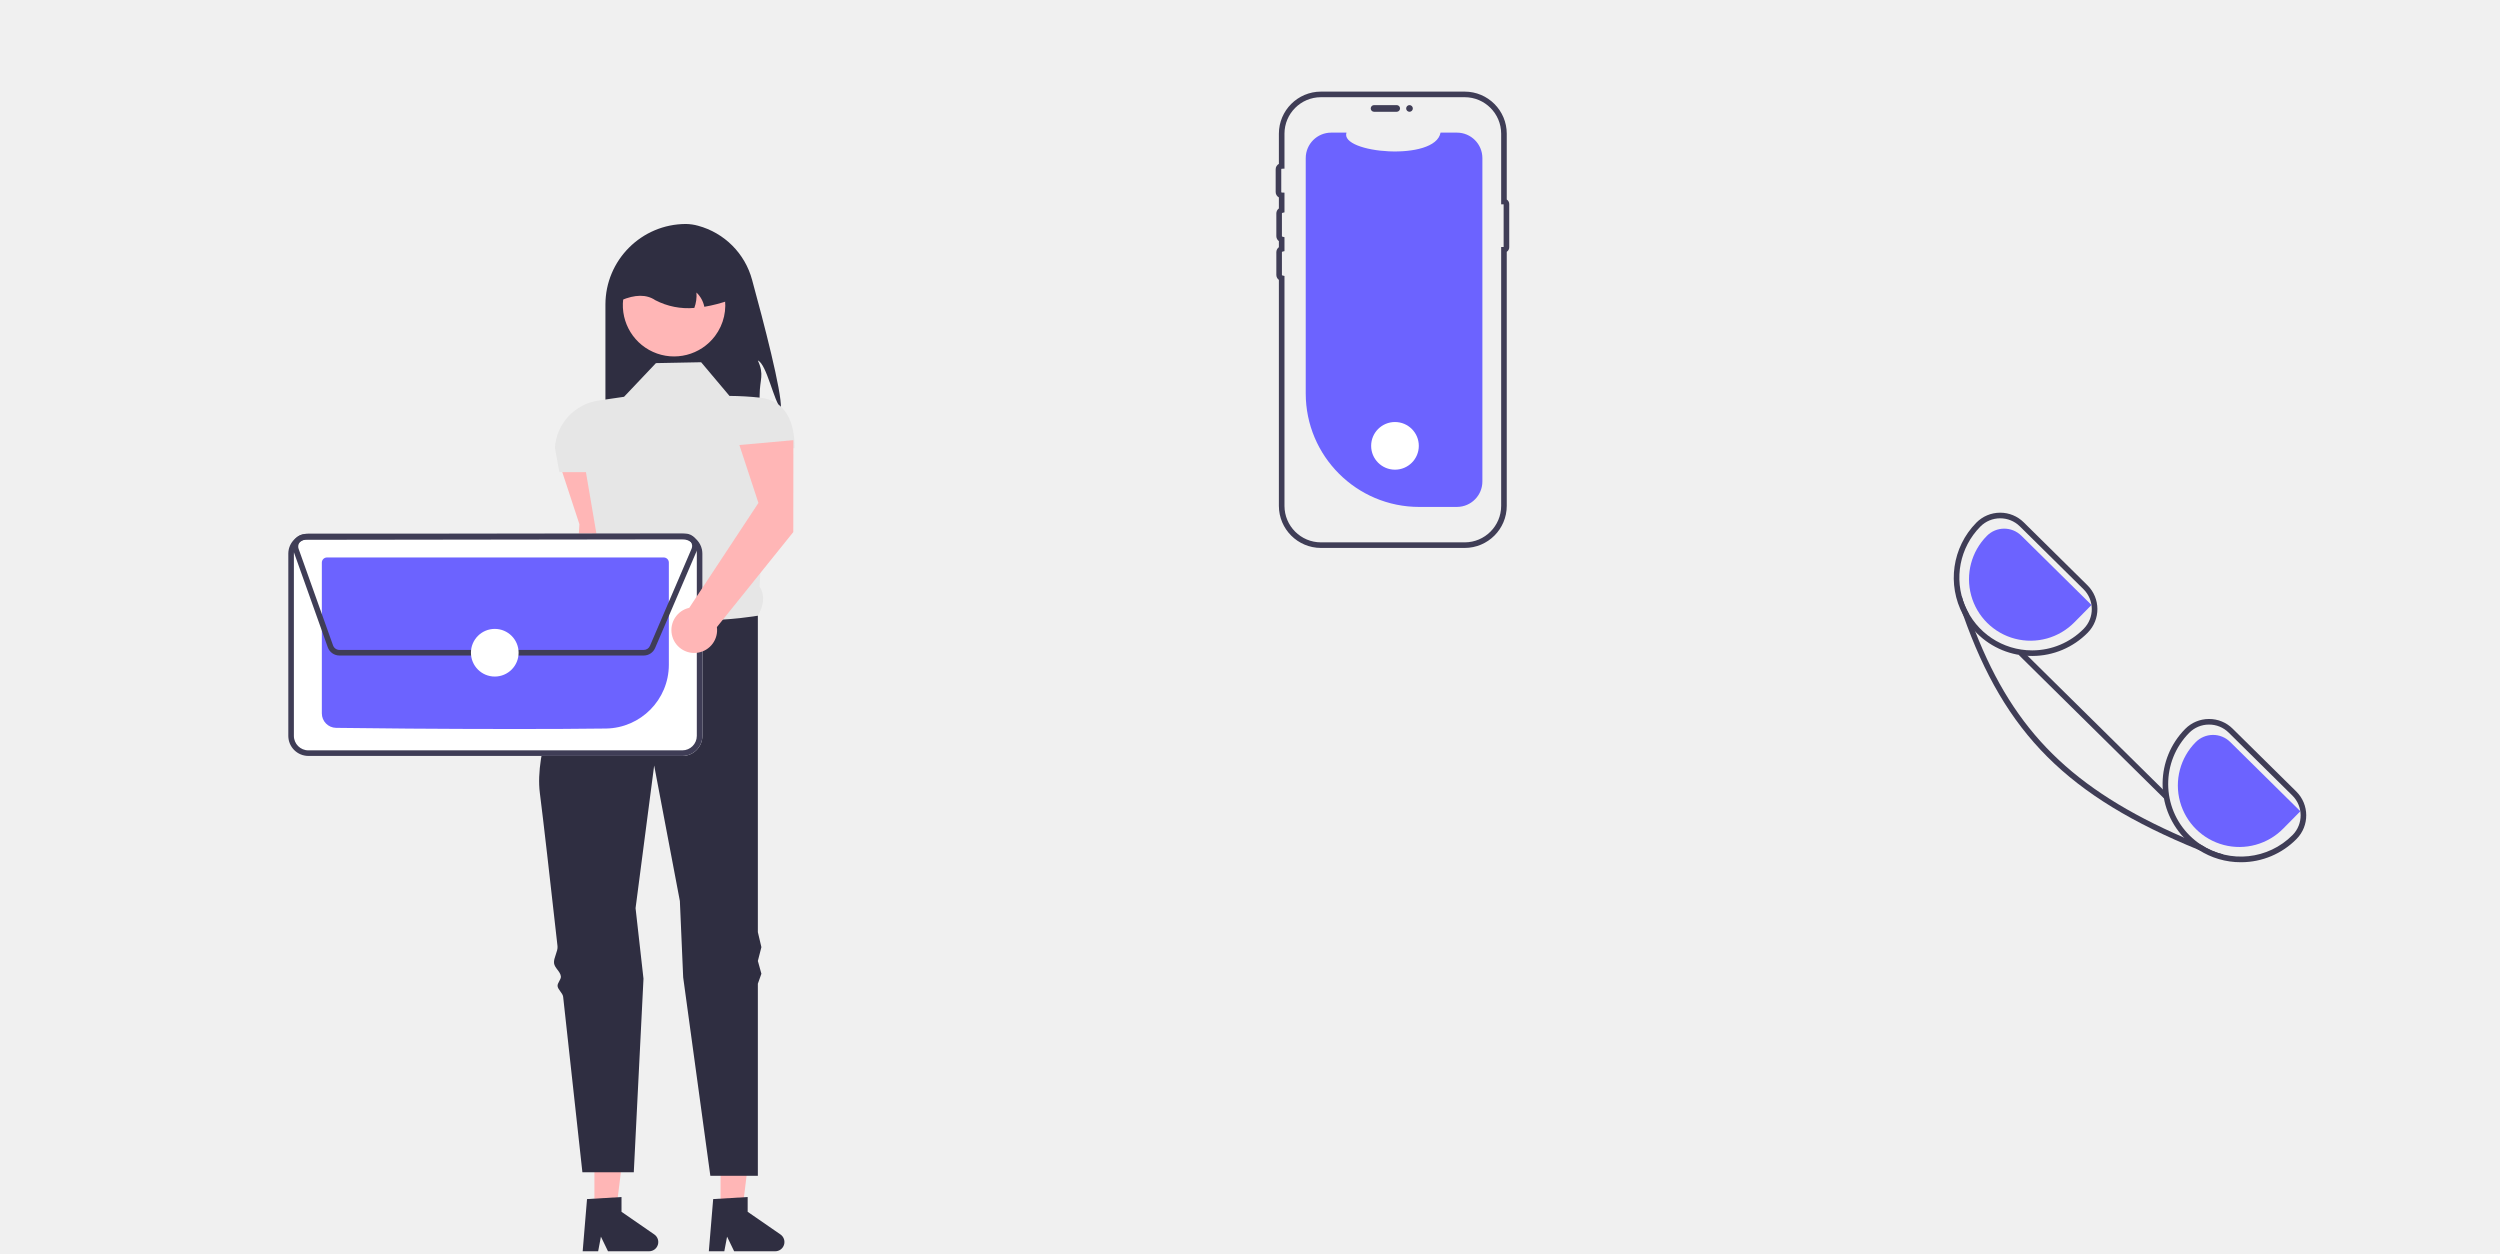
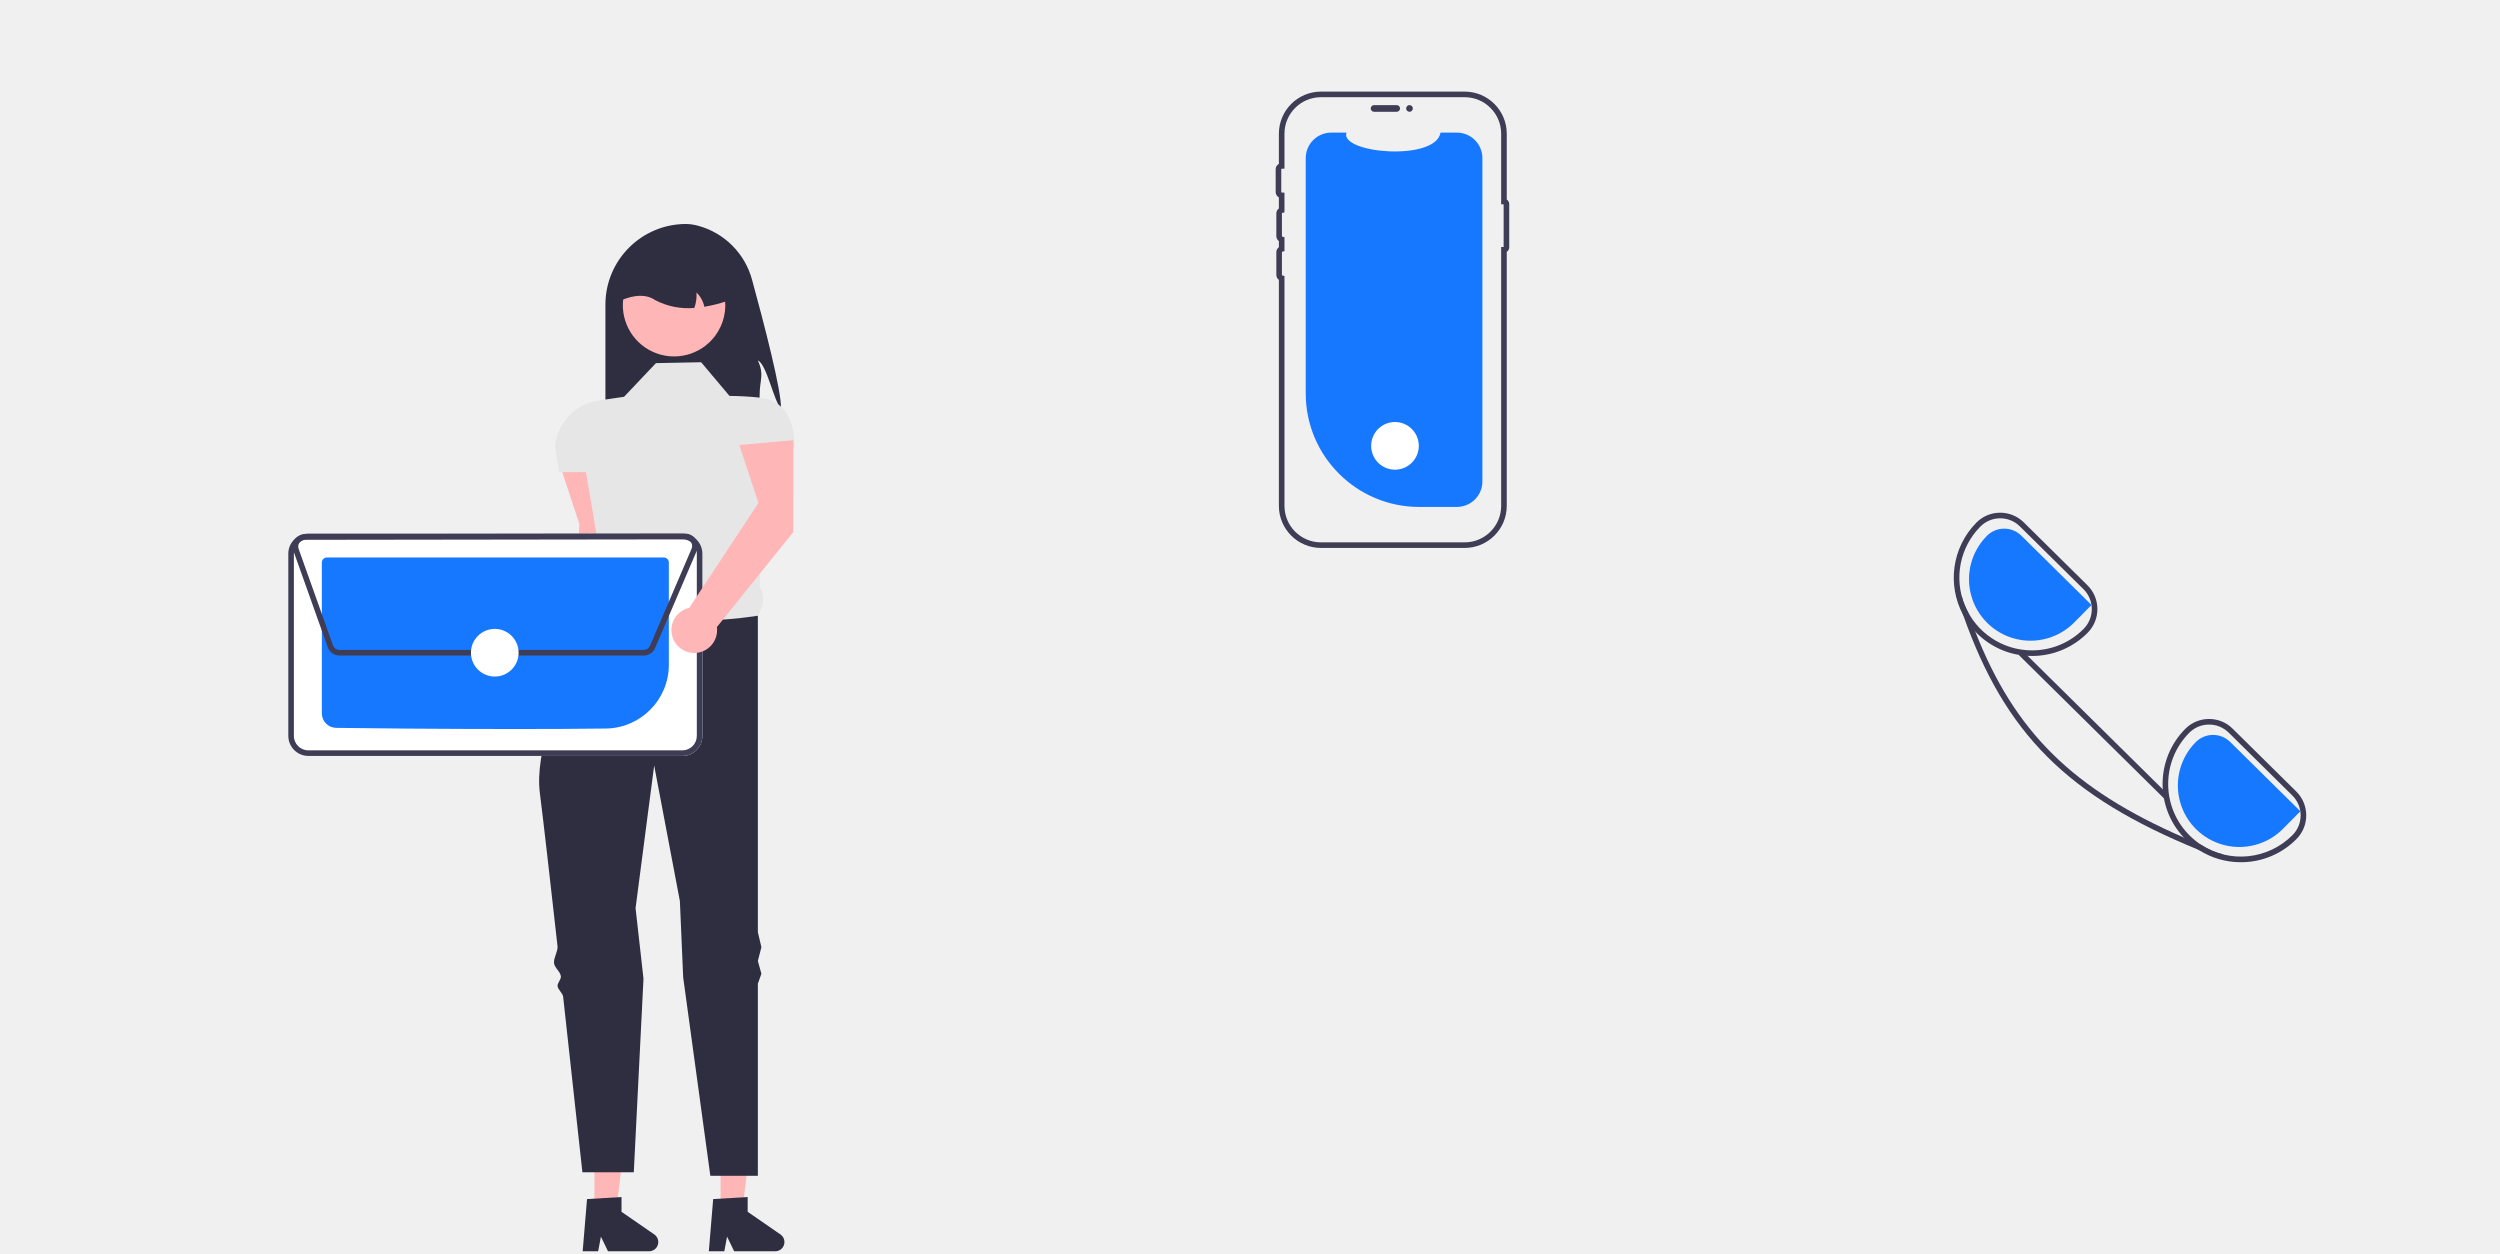
<svg xmlns="http://www.w3.org/2000/svg" data-name="Layer 1" width="894.249" height="448.282" viewBox="0 0 894.249 448.282">
  <path d="M447.37,674.141q-40.475,0-80.829-1.449c-38.44-1.381-78.19-2.808-115.136-23.299-25.845-14.333-48.735-37.329-66.194-66.504a223.77,223.77,0,0,1-25.369-63.604,261.476,261.476,0,0,1,.953-123.779,219.834,219.834,0,0,1,14.741-40.4c26.943-55.793,76.085-93.246,134.826-102.754a6.807,6.807,0,0,1,1.463-.031c.264.014.528.029.796.018l.346-.11a16.882,16.882,0,0,1,2.721-.698c90.594-13.487,186.365,13.802,276.952,78.914,70.042,50.351,162.868,77.464,283.781,82.889l1.717.09c33.66,1.934,66.218,15.811,94.16,40.133,27.579,24.006,48.287,56.034,59.884,92.624,1.426,4.461,2.733,9.104,3.884,13.801a26.039,26.039,0,0,1-6.941,24.69v.009l-.301.31c-.725.721-1.488,1.412-2.267,2.056l-.917.756c-7.727,6.365-13.83,11.394-21.135,15.299a64.983,64.983,0,0,1-15.419,5.821c-29.465,7.184-59.388,13.844-88.936,19.797-57.385,11.57-116.281,21.115-175.054,28.368A2269.141,2269.141,0,0,1,447.37,674.141Zm-136.232-419.845a3.507,3.507,0,0,0-.539.037c-58.192,9.419-106.869,46.504-133.544,101.745a217.624,217.624,0,0,0-14.595,40,259.188,259.188,0,0,0-.941,122.681,221.622,221.622,0,0,0,25.123,62.996c17.288,28.889,39.944,51.654,65.518,65.836,36.614,20.308,76.176,21.729,114.436,23.102a2266.314,2266.314,0,0,0,358.315-15.595c58.735-7.249,117.593-16.787,174.94-28.351,29.528-5.948,59.43-12.604,88.875-19.783a63.358,63.358,0,0,0,15.047-5.679c7.157-3.826,13.202-8.807,20.855-15.111l.917-.755c.67-.554,1.329-1.146,1.958-1.761l.181-.189c6.289-6.339,8.735-14.702,6.71-22.944v-.001c-1.139-4.646-2.432-9.24-3.844-13.655-23.69-74.746-84.974-127.569-152.496-131.447l-1.707-.09c-55.232-2.479-103.564-9.344-147.752-20.99-52.75-13.902-98.801-34.83-136.876-62.201-90.242-64.862-185.613-92.049-275.811-78.626a15.473,15.473,0,0,0-2.479.643l-.623.174a9.374,9.374,0,0,1-1.062-.013C311.537,254.307,311.335,254.296,311.138,254.296Z" transform="translate(-152.8755 -225.8589)" fill="#f0f0f0" />
  <path d="M432.202,371.915c-2.498-2.397-5.053-15.762-8.242-17.118,2.384,5.269.653,6.663.64,12.446a39.123,39.123,0,0,1-1.141,9.745H369.435V334.825a28.847,28.847,0,0,1,28.848-28.848,17.214,17.214,0,0,1,4.276.626A27.428,27.428,0,0,1,421.909,326.007C426.028,341.061,432.578,366.119,432.202,371.915Z" transform="translate(-152.8755 -225.8589)" fill="#2f2e41" />
  <path d="M372.605,423.782l.027-32.863L353.314,392.645l6.818,20.726-3.191,52.096a8.173,8.173,0,1,0,9.89,6.889Z" transform="translate(-152.8755 -225.8589)" fill="#ffb6b6" />
  <polygon points="257.746 432.76 265.55 432.759 269.263 402.657 257.744 402.657 257.746 432.76" fill="#ffb6b6" />
  <path d="M407.978,654.769l12.337-.736v5.286l11.729,8.101a3.302,3.302,0,0,1-1.876,6.019H415.481L412.949,668.209l-.988,5.228h-5.538Z" transform="translate(-152.8755 -225.8589)" fill="#2f2e41" />
  <polygon points="212.62 432.76 220.425 432.759 224.137 402.657 212.619 402.657 212.62 432.76" fill="#ffb6b6" />
  <path d="M362.853,654.769l12.337-.736v5.286l11.729,8.101a3.302,3.302,0,0,1-1.876,6.019H370.355l-2.532-5.228-.988,5.228H361.297Z" transform="translate(-152.8755 -225.8589)" fill="#2f2e41" />
  <path d="M403.672,355.43l-16.167.317-11.412,12.046-9.149,1.342a18.266,18.266,0,0,0-15.577,16.897v0l1.585,8.706h9.51l5.502,32.303c-2.139,5.451-2.285,9.754,2.107,11.444l13.631,25.678L423.96,446.094c2.042-3.51,2.696-7.036.609-10.464l2.878-49.45h9.677v0c0-9.249-3.128-17.046-12.32-18.075a108.654,108.654,0,0,0-10.989-.629Z" transform="translate(-152.8755 -225.8589)" fill="#e6e6e6" />
  <path d="M423.96,446.094s-39.309,6.974-53.891-7.608c0,0-1.48,2.513-3.711,6.682-.642,1.199-1.881,2.011-2.629,3.463-.68,1.32-2.429,2.942-3.17,4.439-.596,1.204.36,2.777-.26,4.078-7.468,15.664-16.193,37.759-14.322,52.348,1.206,9.409,3.698,31.302,6.322,54.816.205,1.837-1.455,4.197-1.249,6.049.194,1.746,2.255,2.984,2.45,4.734.129,1.162-1.31,2.348-1.181,3.508.141,1.273,1.85,2.522,1.991,3.79,3.594,32.468,6.886,62.781,6.886,62.781h18.386l3.469-69.232-2.835-25.236,6.657-51.038,9.193,48.502,1.183,27.297,9.715,70.975H423.96v-68.708l1.268-3.569-1.268-4.578,1.268-4.932-1.268-5.372Z" transform="translate(-152.8755 -225.8589)" fill="#2f2e41" />
  <path d="M408.634,346.055a18.326,18.326,0,1,1,3.175-15.314c.053.22.097.438.14.665A18.301,18.301,0,0,1,408.634,346.055Z" transform="translate(-152.8755 -225.8589)" fill="#ffb6b6" />
  <path d="M404.813,335.598a9.633,9.633,0,0,0-2.815-5.104,13.142,13.142,0,0,1-.761,5.51,25.395,25.395,0,0,1-13.955-2.764c-3.233-2.194-7.348-2.004-12.141,0a17.75,17.75,0,0,1,17.752-17.752h3.17a17.756,17.756,0,0,1,17.752,17.752A52.852,52.852,0,0,1,404.813,335.598Z" transform="translate(-152.8755 -225.8589)" fill="#2f2e41" />
  <circle cx="113.249" cy="285" r="51" fill="#f0f0f0" />
  <circle cx="438.249" cy="51" r="51" fill="#f0f0f0" />
  <circle cx="843.249" cy="293" r="51" fill="#f0f0f0" />
-   <path d="M683.125,282.421V398.067A9.119,9.119,0,0,1,674.101,407.186a.802.802,0,0,1-.1.004H660.541a40.606,40.606,0,0,1-40.606-40.606v-84.163a9.123,9.123,0,0,1,9.123-9.123l5.454,0c-2.527,7.371,31.765,10.474,33.648,0l5.841,0A9.123,9.123,0,0,1,683.125,282.421Z" transform="translate(-152.8755 -225.8589)" fill="#6c63ff" />
+   <path d="M683.125,282.421V398.067A9.119,9.119,0,0,1,674.101,407.186a.802.802,0,0,1-.1.004H660.541a40.606,40.606,0,0,1-40.606-40.606v-84.163a9.123,9.123,0,0,1,9.123-9.123l5.454,0c-2.527,7.371,31.765,10.474,33.648,0l5.841,0A9.123,9.123,0,0,1,683.125,282.421Z" transform="translate(-152.8755 -225.8589)" fill="#1677ff" />
  <path d="M643.182,264.65a1.197,1.197,0,0,1,1.196-1.196h8.13a1.196,1.196,0,0,1,0,2.391h-8.13A1.197,1.197,0,0,1,643.182,264.65Z" transform="translate(-152.8755 -225.8589)" fill="#3f3d56" />
  <path d="M676.794,421.859h-51.416a15.063,15.063,0,0,1-15.046-15.046V325.972a2.187,2.187,0,0,1-.911-1.779v-8.13a2.186,2.186,0,0,1,.911-1.778v-2.182a2.186,2.186,0,0,1-.911-1.778v-8.131a2.186,2.186,0,0,1,.911-1.778v-3.944a2.184,2.184,0,0,1-1.15-1.93v-8.13a2.184,2.184,0,0,1,1.15-1.93V273.674A15.063,15.063,0,0,1,625.378,258.628h51.416a15.063,15.063,0,0,1,15.046,15.046V297.23a1.886,1.886,0,0,1,.886,1.598v15.503a1.887,1.887,0,0,1-.886,1.599V406.813A15.063,15.063,0,0,1,676.794,421.859ZM625.378,260.628a13.061,13.061,0,0,0-13.046,13.046v12.508l-.962.037a.195.195,0,0,0-.188.192V294.541a.196.196,0,0,0,.188.192l.962.037v7.049l-.761.188a.197.197,0,0,0-.15.187v8.131a.197.197,0,0,0,.15.187l.761.188v4.991l-.761.188a.197.197,0,0,0-.15.187v8.13a.197.197,0,0,0,.15.187l.761.188V406.813a13.061,13.061,0,0,0,13.046,13.046h51.416a13.061,13.061,0,0,0,13.046-13.046V314.217h.886V298.942h-.886V273.674a13.061,13.061,0,0,0-13.046-13.046Z" transform="translate(-152.8755 -225.8589)" fill="#3f3d56" />
  <circle cx="504.176" cy="38.791" r="1.196" fill="#3f3d56" />
  <path d="M396.956,496.262H263.168a7.188,7.188,0,0,1-7.17-7.169v-65.189a7.188,7.188,0,0,1,7.169-7.17H396.955a7.188,7.188,0,0,1,7.17,7.169v65.189A7.188,7.188,0,0,1,396.956,496.262Z" transform="translate(-152.8755 -225.8589)" fill="#fff" />
  <path d="M396.956,496.262H263.168a7.188,7.188,0,0,1-7.17-7.169v-65.189a7.188,7.188,0,0,1,7.169-7.17H396.955a7.188,7.188,0,0,1,7.17,7.169v65.189A7.188,7.188,0,0,1,396.956,496.262ZM263.168,418.734a5.185,5.185,0,0,0-5.17,5.171v65.187a5.185,5.185,0,0,0,5.171,5.17H396.954a5.185,5.185,0,0,0,5.171-5.171v-65.187a5.185,5.185,0,0,0-5.171-5.17Z" transform="translate(-152.8755 -225.8589)" fill="#3f3d56" />
-   <path d="M337.232,486.628c-26.386,0-53.899-.252-64.164-.416a5.176,5.176,0,0,1-5.07-5.155V427.095a1.83,1.83,0,0,1,1.823-1.828H390.297a1.829,1.829,0,0,1,1.827,1.823v36.612a22.842,22.842,0,0,1-22.457,22.752C360.1,486.579,348.771,486.628,337.232,486.628Z" transform="translate(-152.8755 -225.8589)" fill="#6c63ff" />
+   <path d="M337.232,486.628c-26.386,0-53.899-.252-64.164-.416a5.176,5.176,0,0,1-5.07-5.155V427.095a1.83,1.83,0,0,1,1.823-1.828H390.297a1.829,1.829,0,0,1,1.827,1.823v36.612a22.842,22.842,0,0,1-22.457,22.752C360.1,486.579,348.771,486.628,337.232,486.628Z" transform="translate(-152.8755 -225.8589)" fill="#1677ff" />
  <path d="M383.146,460.339H274.287a4.438,4.438,0,0,1-4.164-2.936l-12.321-34.566a4.423,4.423,0,0,1,4.158-5.907l136.072-.189a4.423,4.423,0,0,1,4.359,5.198l.105.044-.391.912-.004.009-14.895,34.755A4.41,4.41,0,0,1,383.146,460.339Zm14.892-41.598-136.075.189a2.423,2.423,0,0,0-2.278,3.235l12.321,34.565a2.433,2.433,0,0,0,2.282,1.608H383.146a2.413,2.413,0,0,0,2.222-1.467l14.896-34.756.732.314-.732-.314a2.421,2.421,0,0,0-2.226-3.375Z" transform="translate(-152.8755 -225.8589)" fill="#3f3d56" />
  <circle cx="176.983" cy="233.48" r="8.524" fill="#fff" />
  <circle cx="498.983" cy="159.48" r="8.524" fill="#fff" />
  <path d="M974.255,508.979l-22.77-22.48a11.884,11.884,0,0,0-8.43-3.46h-.08a11.914,11.914,0,0,0-8.46,3.56,27.991,27.991,0,0,0-.49,38.84c.24.26.49.51.74.76a27.248,27.248,0,0,0,4.56,3.65,27.676,27.676,0,0,0,15.11,4.43h.17a27.826,27.826,0,0,0,19.75-8.32,12.023,12.023,0,0,0-.1-16.98Zm-1.32,15.57a26.092,26.092,0,0,1-32.76,3.48,26.786,26.786,0,0,1-4.01-3.25,26.002,26.002,0,0,1-.23-36.77,9.913,9.913,0,0,1,7.06-2.97h.06a9.911,9.911,0,0,1,7.02,2.88l22.77,22.49a10.007,10.007,0,0,1,.09,14.14Z" transform="translate(-152.8755 -225.8589)" fill="#3f3d56" />
  <path d="M899.545,435.199l-22.77-22.49a11.926,11.926,0,0,0-8.43-3.46h-.07a11.947,11.947,0,0,0-8.47,3.57,28.077,28.077,0,0,0-4.72,33l.01.01a27.562,27.562,0,0,0,4.33,5.93c.19.22.41.44.63.66a27.835,27.835,0,0,0,19.67,8.08h.18a27.854,27.854,0,0,0,19.75-8.33,11.999,11.999,0,0,0-.11-16.97Zm-1.32,15.57a25.855,25.855,0,0,1-18.33,7.73h-.17a26,26,0,0,1-18.49-44.27,10.008,10.008,0,0,1,14.14-.09l22.77,22.48A10.019,10.019,0,0,1,898.225,450.769Z" transform="translate(-152.8755 -225.8589)" fill="#3f3d56" />
-   <path d="M975.71,516.046l-25.103-24.794a8.727,8.727,0,0,0-12.327.076,22,22,0,1,0,31.305,30.919Z" transform="translate(-152.8755 -225.8589)" fill="#6c63ff" />
-   <path d="M901.004,442.262l-25.103-24.794a8.727,8.727,0,0,0-12.327.076,22,22,0,1,0,31.305,30.919Z" transform="translate(-152.8755 -225.8589)" fill="#6c63ff" />
+   <path d="M975.71,516.046l-25.103-24.794a8.727,8.727,0,0,0-12.327.076,22,22,0,1,0,31.305,30.919Z" transform="translate(-152.8755 -225.8589)" fill="#1677ff" />
+   <path d="M901.004,442.262l-25.103-24.794a8.727,8.727,0,0,0-12.327.076,22,22,0,1,0,31.305,30.919Z" transform="translate(-152.8755 -225.8589)" fill="#1677ff" />
  <path d="M948.125,531.489l-.6,1.58q-4.23-1.605-8.2-3.22c-46.88-19.13-69.26-41.52-84.23-84.02l-.01-.01q-1.065-3-2.07-6.14l1.58-.51a25.542,25.542,0,0,0,2.3,5.78q1.23,3.495,2.53,6.81c14.07,35.87,34.82,56.37,74.6,73.68q3,1.305,6.15,2.59A26.087,26.087,0,0,0,948.125,531.489Z" transform="translate(-152.8755 -225.8589)" fill="#3f3d56" />
  <rect x="900.623" y="448.539" width="2.001" height="73" transform="translate(-229.9252 559.8239) rotate(-45.35527)" fill="#3f3d56" />
  <path d="M436.64,416.173l.027-32.863-19.318,1.726,6.818,20.726-24.747,37.514a8.173,8.173,0,1,0,9.89,6.889Z" transform="translate(-152.8755 -225.8589)" fill="#ffb6b6" />
</svg>
